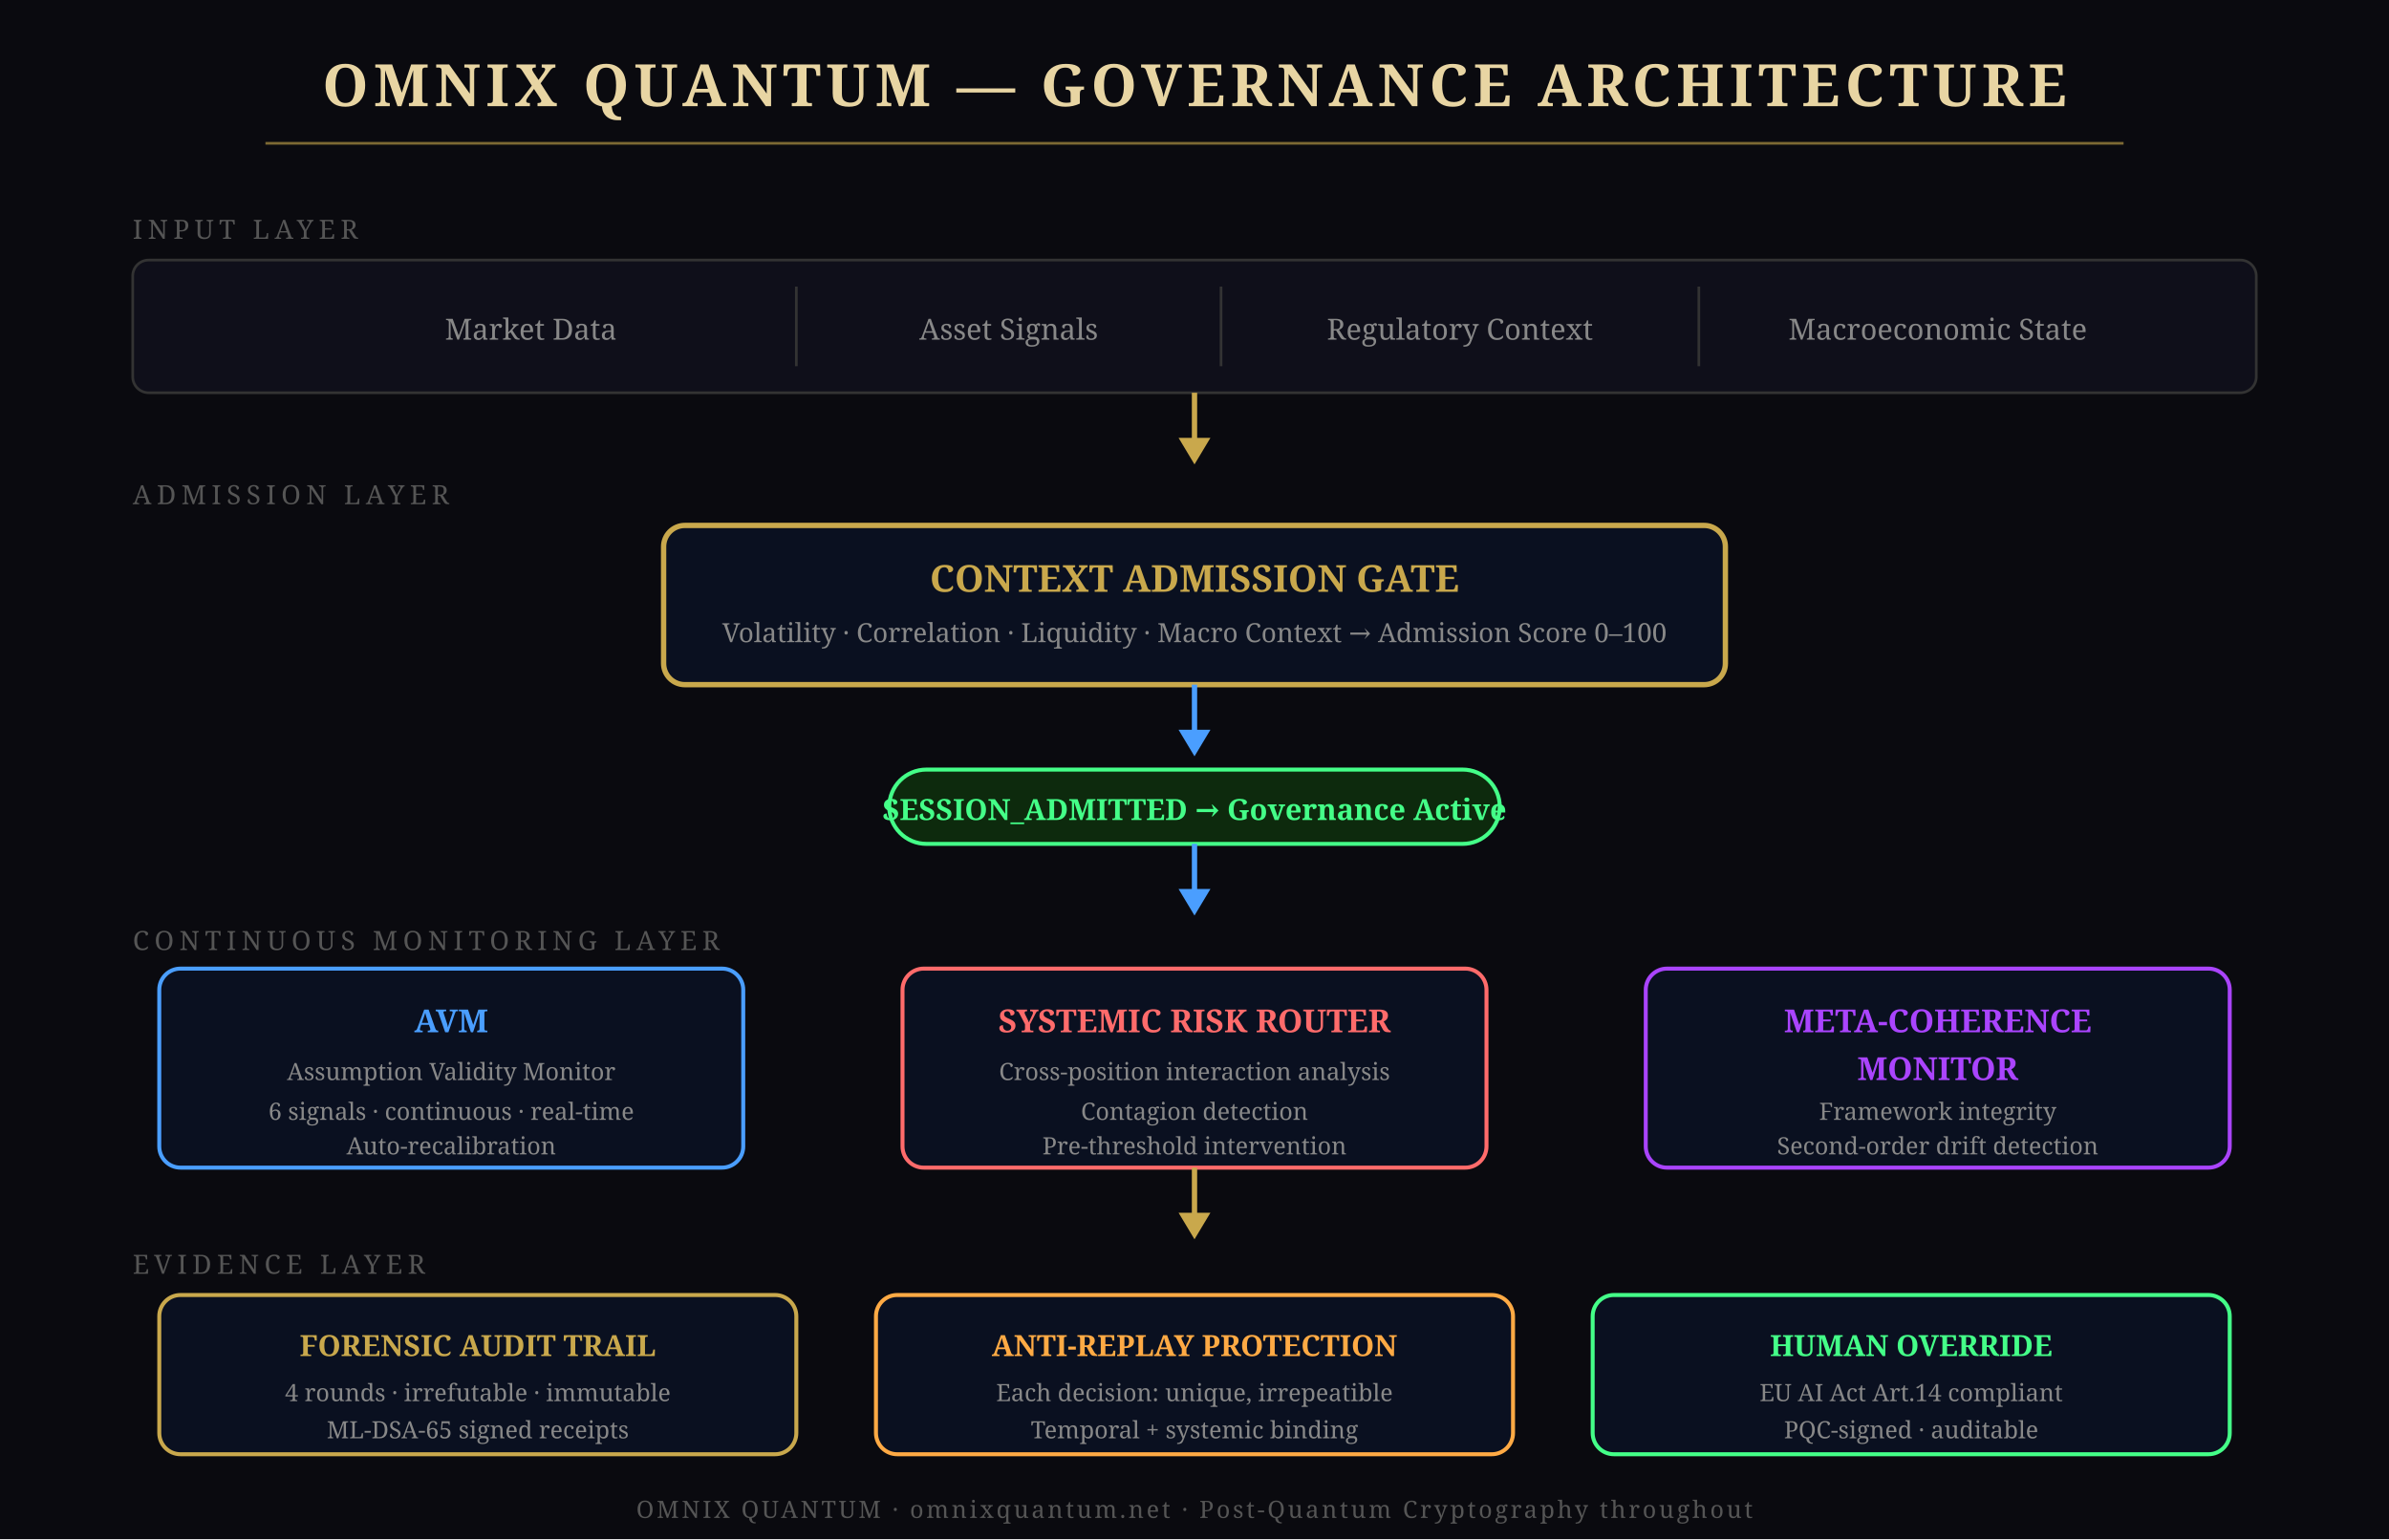
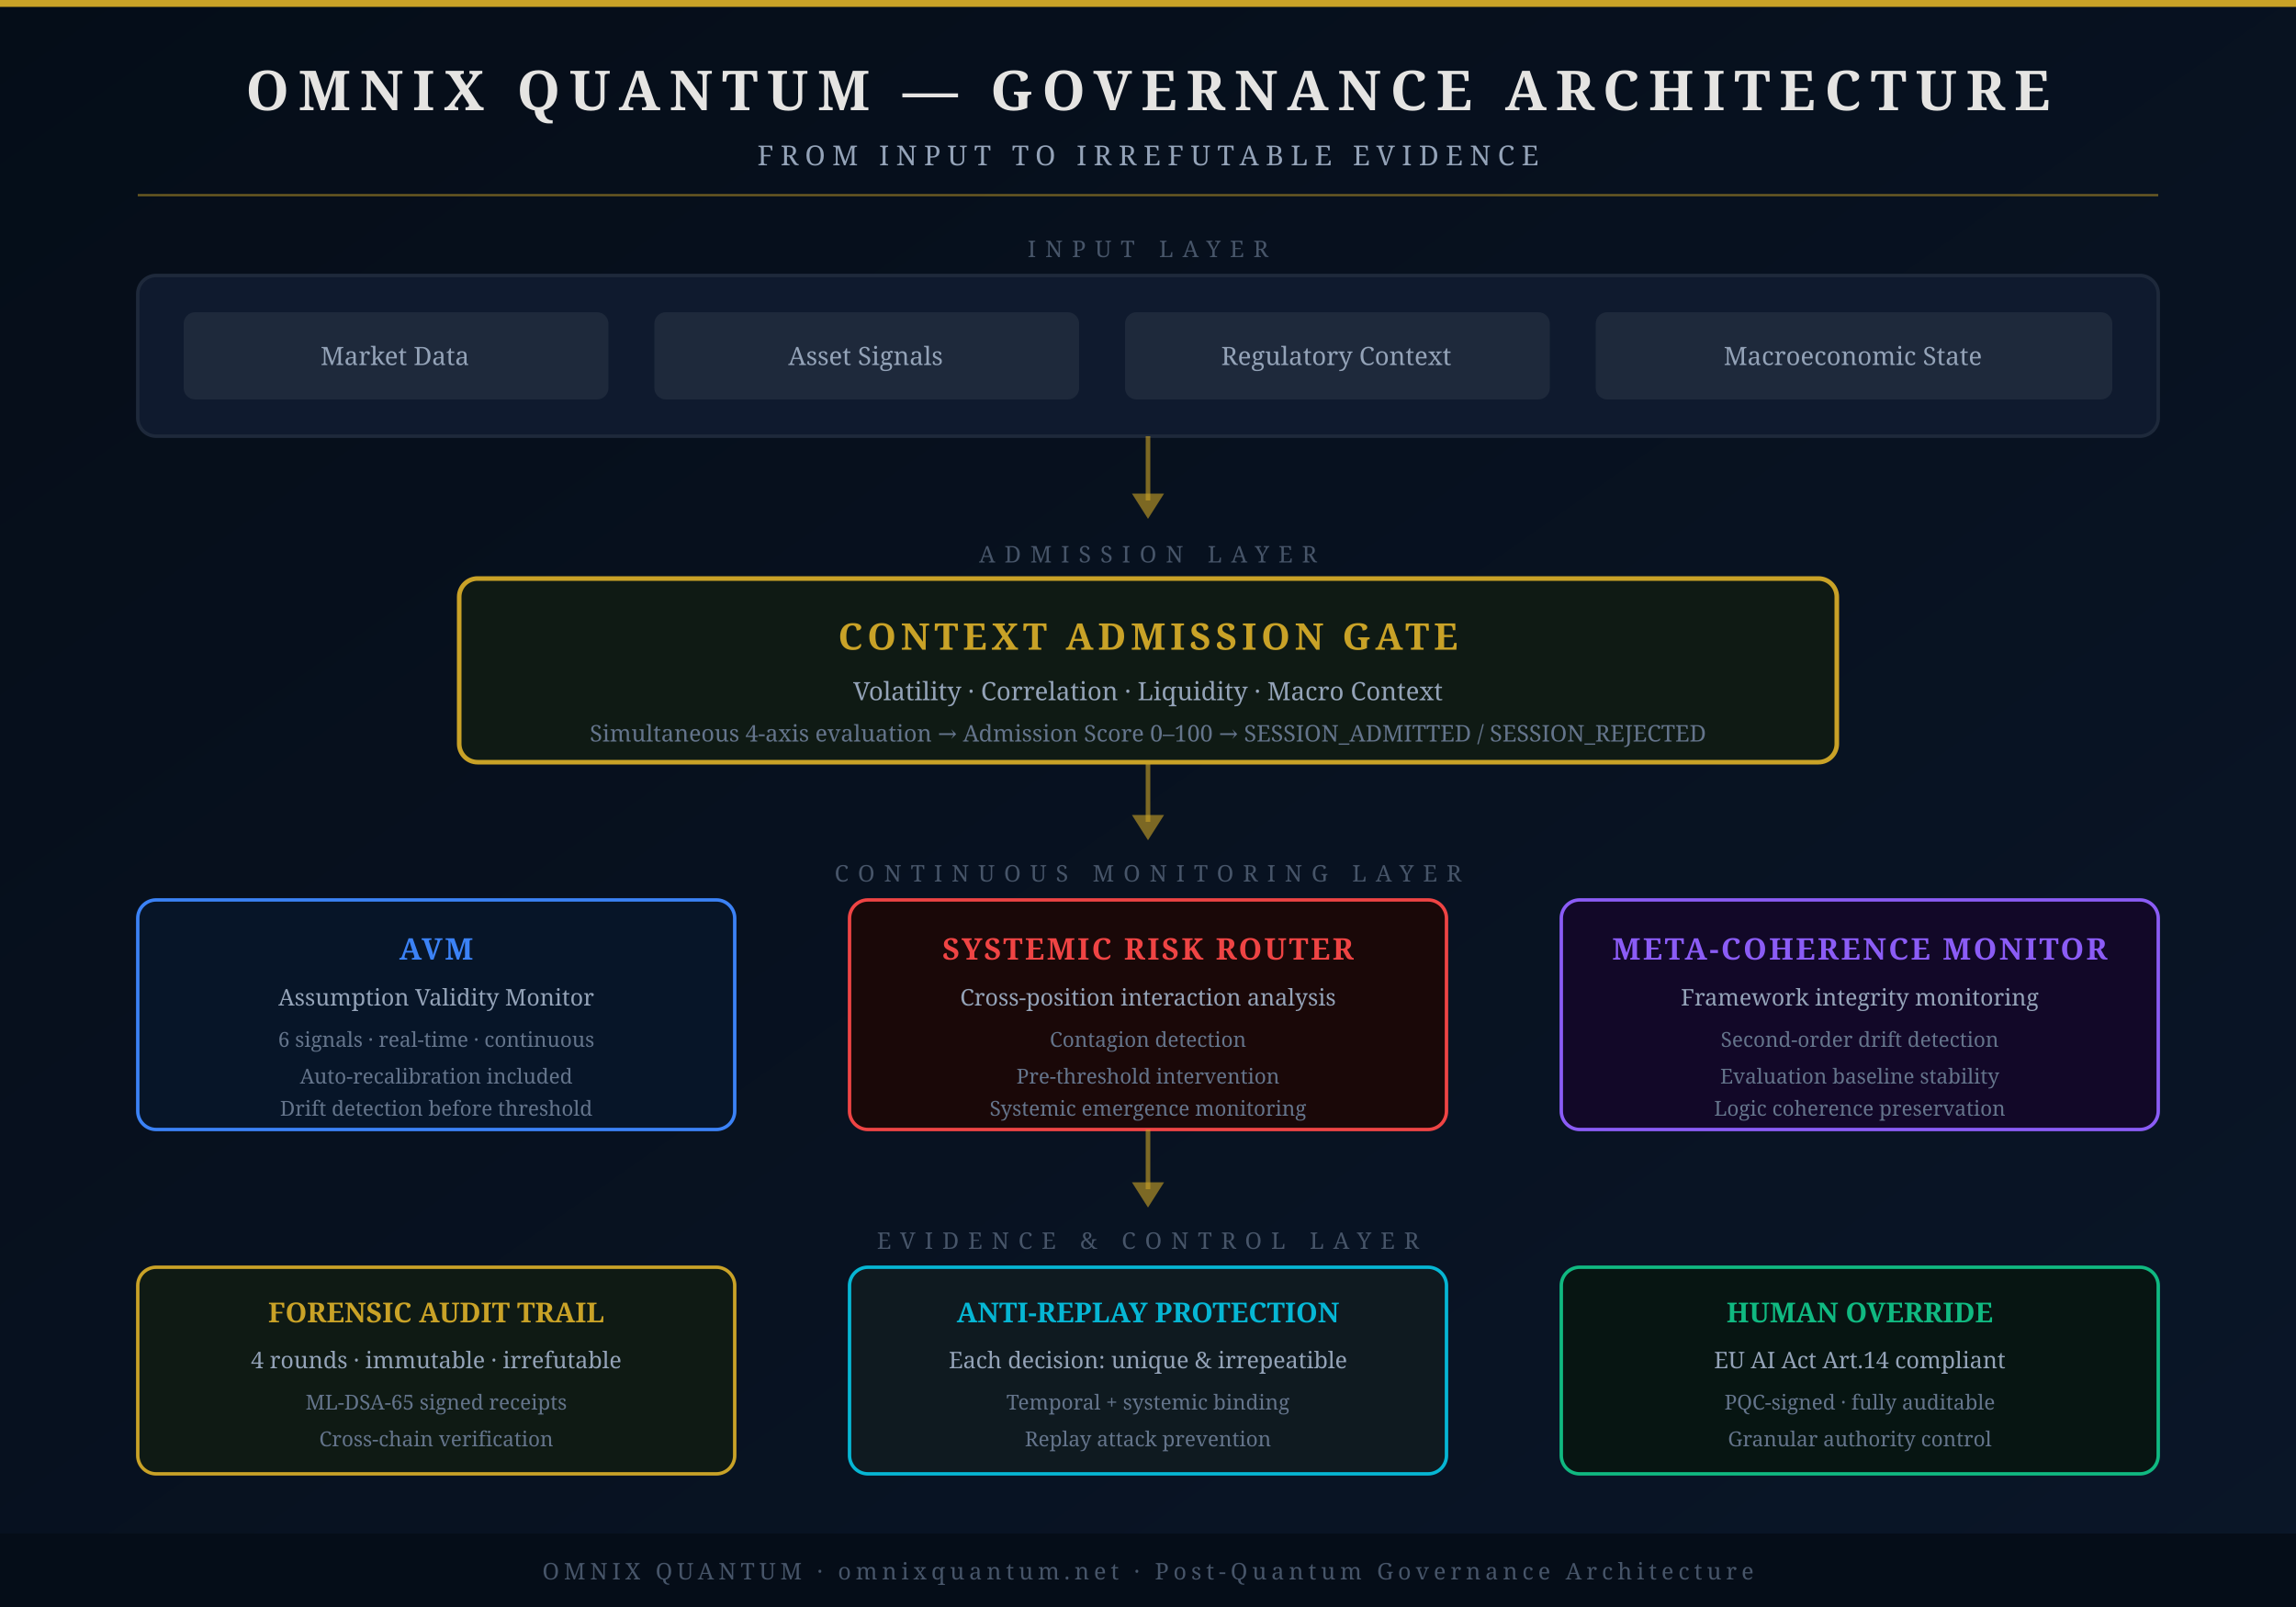
- <svg xmlns="http://www.w3.org/2000/svg" viewBox="0 0 900 580" font-family="Georgia, serif">
-   <rect width="900" height="580" fill="#0a0a0f" />
-   <text x="450" y="40" text-anchor="middle" fill="#e8d5a3" font-size="22" font-weight="bold" letter-spacing="2">OMNIX QUANTUM — GOVERNANCE ARCHITECTURE</text>
-   <line x1="100" y1="54" x2="800" y2="54" stroke="#c9a84c" stroke-width="1" opacity="0.6" />
-   <text x="50" y="90" fill="#555" font-size="10" letter-spacing="2">INPUT LAYER</text>
-   <rect x="50" y="98" width="800" height="50" rx="6" fill="#0f0f1a" stroke="#333" stroke-width="1" />
-   <text x="200" y="128" text-anchor="middle" fill="#888" font-size="11">Market Data</text>
-   <text x="380" y="128" text-anchor="middle" fill="#888" font-size="11">Asset Signals</text>
-   <text x="550" y="128" text-anchor="middle" fill="#888" font-size="11">Regulatory Context</text>
-   <text x="730" y="128" text-anchor="middle" fill="#888" font-size="11">Macroeconomic State</text>
-   <line x1="300" y1="108" x2="300" y2="138" stroke="#333" stroke-width="1" />
-   <line x1="460" y1="108" x2="460" y2="138" stroke="#333" stroke-width="1" />
-   <line x1="640" y1="108" x2="640" y2="138" stroke="#333" stroke-width="1" />
-   <line x1="450" y1="148" x2="450" y2="168" stroke="#c9a84c" stroke-width="2" />
-   <polygon points="444,165 450,175 456,165" fill="#c9a84c" />
-   <text x="50" y="190" fill="#555" font-size="10" letter-spacing="2">ADMISSION LAYER</text>
-   <rect x="250" y="198" width="400" height="60" rx="8" fill="#0a1020" stroke="#c9a84c" stroke-width="2" />
-   <text x="450" y="223" text-anchor="middle" fill="#c9a84c" font-size="14" font-weight="bold">CONTEXT ADMISSION GATE</text>
-   <text x="450" y="242" text-anchor="middle" fill="#888" font-size="10">Volatility · Correlation · Liquidity · Macro Context → Admission Score 0–100</text>
-   <line x1="450" y1="258" x2="450" y2="278" stroke="#4a9eff" stroke-width="2" />
-   <polygon points="444,275 450,285 456,275" fill="#4a9eff" />
-   <rect x="335" y="290" width="230" height="28" rx="14" fill="#0d2a0d" stroke="#44ff88" stroke-width="1.5" />
-   <text x="450" y="309" text-anchor="middle" fill="#44ff88" font-size="11" font-weight="bold">SESSION_ADMITTED → Governance Active</text>
-   <line x1="450" y1="318" x2="450" y2="338" stroke="#4a9eff" stroke-width="2" />
-   <polygon points="444,335 450,345 456,335" fill="#4a9eff" />
-   <text x="50" y="358" fill="#555" font-size="10" letter-spacing="2">CONTINUOUS MONITORING LAYER</text>
-   <rect x="60" y="365" width="220" height="75" rx="8" fill="#0a1020" stroke="#4a9eff" stroke-width="1.5" />
-   <text x="170" y="389" text-anchor="middle" fill="#4a9eff" font-size="12" font-weight="bold">AVM</text>
-   <text x="170" y="407" text-anchor="middle" fill="#888" font-size="9">Assumption Validity Monitor</text>
-   <text x="170" y="422" text-anchor="middle" fill="#888" font-size="9">6 signals · continuous · real-time</text>
-   <text x="170" y="435" text-anchor="middle" fill="#888" font-size="9">Auto-recalibration</text>
-   <rect x="340" y="365" width="220" height="75" rx="8" fill="#0a1020" stroke="#ff6b6b" stroke-width="1.5" />
-   <text x="450" y="389" text-anchor="middle" fill="#ff6b6b" font-size="12" font-weight="bold">SYSTEMIC RISK ROUTER</text>
-   <text x="450" y="407" text-anchor="middle" fill="#888" font-size="9">Cross-position interaction analysis</text>
-   <text x="450" y="422" text-anchor="middle" fill="#888" font-size="9">Contagion detection</text>
-   <text x="450" y="435" text-anchor="middle" fill="#888" font-size="9">Pre-threshold intervention</text>
-   <rect x="620" y="365" width="220" height="75" rx="8" fill="#0a1020" stroke="#aa44ff" stroke-width="1.5" />
-   <text x="730" y="389" text-anchor="middle" fill="#aa44ff" font-size="12" font-weight="bold">META-COHERENCE</text>
-   <text x="730" y="407" text-anchor="middle" fill="#aa44ff" font-size="12" font-weight="bold">MONITOR</text>
-   <text x="730" y="422" text-anchor="middle" fill="#888" font-size="9">Framework integrity</text>
-   <text x="730" y="435" text-anchor="middle" fill="#888" font-size="9">Second-order drift detection</text>
-   <line x1="450" y1="440" x2="450" y2="460" stroke="#c9a84c" stroke-width="2" />
-   <polygon points="444,457 450,467 456,457" fill="#c9a84c" />
-   <text x="50" y="480" fill="#555" font-size="10" letter-spacing="2">EVIDENCE LAYER</text>
-   <rect x="60" y="488" width="240" height="60" rx="8" fill="#0a1020" stroke="#c9a84c" stroke-width="1.5" />
-   <text x="180" y="511" text-anchor="middle" fill="#c9a84c" font-size="11" font-weight="bold">FORENSIC AUDIT TRAIL</text>
-   <text x="180" y="528" text-anchor="middle" fill="#888" font-size="9">4 rounds · irrefutable · immutable</text>
-   <text x="180" y="542" text-anchor="middle" fill="#888" font-size="9">ML-DSA-65 signed receipts</text>
-   <rect x="330" y="488" width="240" height="60" rx="8" fill="#0a1020" stroke="#ffaa44" stroke-width="1.5" />
-   <text x="450" y="511" text-anchor="middle" fill="#ffaa44" font-size="11" font-weight="bold">ANTI-REPLAY PROTECTION</text>
-   <text x="450" y="528" text-anchor="middle" fill="#888" font-size="9">Each decision: unique, irrepeatible</text>
-   <text x="450" y="542" text-anchor="middle" fill="#888" font-size="9">Temporal + systemic binding</text>
-   <rect x="600" y="488" width="240" height="60" rx="8" fill="#0a1020" stroke="#44ff88" stroke-width="1.5" />
-   <text x="720" y="511" text-anchor="middle" fill="#44ff88" font-size="11" font-weight="bold">HUMAN OVERRIDE</text>
-   <text x="720" y="528" text-anchor="middle" fill="#888" font-size="9">EU AI Act Art.14 compliant</text>
-   <text x="720" y="542" text-anchor="middle" fill="#888" font-size="9">PQC-signed · auditable</text>
-   <text x="450" y="572" text-anchor="middle" fill="#555" font-size="9" letter-spacing="1">OMNIX QUANTUM · omnixquantum.net · Post-Quantum Cryptography throughout</text>
+ <svg xmlns="http://www.w3.org/2000/svg" viewBox="0 0 1000 700" font-family="'Georgia', serif">
+   <defs>
+     <linearGradient id="bg3" x1="0%" y1="0%" x2="100%" y2="100%">
+       <stop offset="0%" style="stop-color:#050D18" />
+       <stop offset="100%" style="stop-color:#0A1628" />
+     </linearGradient>
+   </defs>
+   <rect width="1000" height="700" fill="url(#bg3)" />
+   <rect x="0" y="0" width="1000" height="3" fill="#C9A227" />
+   <text x="500" y="48" text-anchor="middle" fill="#E5E4E2" font-size="24" font-weight="bold" letter-spacing="4">OMNIX QUANTUM — GOVERNANCE ARCHITECTURE</text>
+   <text x="500" y="72" text-anchor="middle" fill="#94A3B8" font-size="12" letter-spacing="3">FROM INPUT TO IRREFUTABLE EVIDENCE</text>
+   <line x1="60" y1="85" x2="940" y2="85" stroke="#C9A227" stroke-width="1" opacity="0.5" />
+   <text x="500" y="112" text-anchor="middle" fill="#475569" font-size="10" letter-spacing="4">INPUT LAYER</text>
+   <rect x="60" y="120" width="880" height="70" rx="8" fill="#0F1A2E" stroke="#1E293B" stroke-width="1.5" />
+   <rect x="80" y="136" width="185" height="38" rx="5" fill="#1E293B" />
+   <text x="172" y="159" text-anchor="middle" fill="#94A3B8" font-size="11">Market Data</text>
+   <rect x="285" y="136" width="185" height="38" rx="5" fill="#1E293B" />
+   <text x="377" y="159" text-anchor="middle" fill="#94A3B8" font-size="11">Asset Signals</text>
+   <rect x="490" y="136" width="185" height="38" rx="5" fill="#1E293B" />
+   <text x="582" y="159" text-anchor="middle" fill="#94A3B8" font-size="11">Regulatory Context</text>
+   <rect x="695" y="136" width="225" height="38" rx="5" fill="#1E293B" />
+   <text x="807" y="159" text-anchor="middle" fill="#94A3B8" font-size="11">Macroeconomic State</text>
+   <line x1="500" y1="190" x2="500" y2="218" stroke="#C9A227" stroke-width="2" opacity="0.6" />
+   <polygon points="493,215 500,226 507,215" fill="#C9A227" opacity="0.6" />
+   <text x="500" y="245" text-anchor="middle" fill="#475569" font-size="10" letter-spacing="4">ADMISSION LAYER</text>
+   <rect x="200" y="252" width="600" height="80" rx="8" fill="#0F1A14" stroke="#C9A227" stroke-width="2" />
+   <text x="500" y="283" text-anchor="middle" fill="#C9A227" font-size="16" font-weight="bold" letter-spacing="2">CONTEXT ADMISSION GATE</text>
+   <text x="500" y="305" text-anchor="middle" fill="#94A3B8" font-size="11">Volatility · Correlation · Liquidity · Macro Context</text>
+   <text x="500" y="323" text-anchor="middle" fill="#64748B" font-size="10">Simultaneous 4-axis evaluation → Admission Score 0–100 → SESSION_ADMITTED / SESSION_REJECTED</text>
+   <line x1="500" y1="332" x2="500" y2="358" stroke="#C9A227" stroke-width="2" opacity="0.6" />
+   <polygon points="493,355 500,366 507,355" fill="#C9A227" opacity="0.6" />
+   <text x="500" y="384" text-anchor="middle" fill="#475569" font-size="10" letter-spacing="4">CONTINUOUS MONITORING LAYER</text>
+   <rect x="60" y="392" width="260" height="100" rx="8" fill="#071528" stroke="#3B82F6" stroke-width="1.5" />
+   <text x="190" y="418" text-anchor="middle" fill="#3B82F6" font-size="13" font-weight="bold" letter-spacing="1">AVM</text>
+   <text x="190" y="438" text-anchor="middle" fill="#94A3B8" font-size="10">Assumption Validity Monitor</text>
+   <text x="190" y="456" text-anchor="middle" fill="#64748B" font-size="9">6 signals · real-time · continuous</text>
+   <text x="190" y="472" text-anchor="middle" fill="#64748B" font-size="9">Auto-recalibration included</text>
+   <text x="190" y="486" text-anchor="middle" fill="#64748B" font-size="9">Drift detection before threshold</text>
+   <rect x="370" y="392" width="260" height="100" rx="8" fill="#1a0808" stroke="#EF4444" stroke-width="1.5" />
+   <text x="500" y="418" text-anchor="middle" fill="#EF4444" font-size="13" font-weight="bold" letter-spacing="1">SYSTEMIC RISK ROUTER</text>
+   <text x="500" y="438" text-anchor="middle" fill="#94A3B8" font-size="10">Cross-position interaction analysis</text>
+   <text x="500" y="456" text-anchor="middle" fill="#64748B" font-size="9">Contagion detection</text>
+   <text x="500" y="472" text-anchor="middle" fill="#64748B" font-size="9">Pre-threshold intervention</text>
+   <text x="500" y="486" text-anchor="middle" fill="#64748B" font-size="9">Systemic emergence monitoring</text>
+   <rect x="680" y="392" width="260" height="100" rx="8" fill="#120828" stroke="#8B5CF6" stroke-width="1.5" />
+   <text x="810" y="418" text-anchor="middle" fill="#8B5CF6" font-size="13" font-weight="bold" letter-spacing="1">META-COHERENCE MONITOR</text>
+   <text x="810" y="438" text-anchor="middle" fill="#94A3B8" font-size="10">Framework integrity monitoring</text>
+   <text x="810" y="456" text-anchor="middle" fill="#64748B" font-size="9">Second-order drift detection</text>
+   <text x="810" y="472" text-anchor="middle" fill="#64748B" font-size="9">Evaluation baseline stability</text>
+   <text x="810" y="486" text-anchor="middle" fill="#64748B" font-size="9">Logic coherence preservation</text>
+   <line x1="500" y1="492" x2="500" y2="518" stroke="#C9A227" stroke-width="2" opacity="0.6" />
+   <polygon points="493,515 500,526 507,515" fill="#C9A227" opacity="0.6" />
+   <text x="500" y="544" text-anchor="middle" fill="#475569" font-size="10" letter-spacing="4">EVIDENCE &amp; CONTROL LAYER</text>
+   <rect x="60" y="552" width="260" height="90" rx="8" fill="#0F1A14" stroke="#C9A227" stroke-width="1.5" />
+   <text x="190" y="576" text-anchor="middle" fill="#C9A227" font-size="12" font-weight="bold">FORENSIC AUDIT TRAIL</text>
+   <text x="190" y="596" text-anchor="middle" fill="#94A3B8" font-size="10">4 rounds · immutable · irrefutable</text>
+   <text x="190" y="614" text-anchor="middle" fill="#64748B" font-size="9">ML-DSA-65 signed receipts</text>
+   <text x="190" y="630" text-anchor="middle" fill="#64748B" font-size="9">Cross-chain verification</text>
+   <rect x="370" y="552" width="260" height="90" rx="8" fill="#0F1A20" stroke="#06B6D4" stroke-width="1.5" />
+   <text x="500" y="576" text-anchor="middle" fill="#06B6D4" font-size="12" font-weight="bold">ANTI-REPLAY PROTECTION</text>
+   <text x="500" y="596" text-anchor="middle" fill="#94A3B8" font-size="10">Each decision: unique &amp; irrepeatible</text>
+   <text x="500" y="614" text-anchor="middle" fill="#64748B" font-size="9">Temporal + systemic binding</text>
+   <text x="500" y="630" text-anchor="middle" fill="#64748B" font-size="9">Replay attack prevention</text>
+   <rect x="680" y="552" width="260" height="90" rx="8" fill="#071512" stroke="#10B981" stroke-width="1.5" />
+   <text x="810" y="576" text-anchor="middle" fill="#10B981" font-size="12" font-weight="bold">HUMAN OVERRIDE</text>
+   <text x="810" y="596" text-anchor="middle" fill="#94A3B8" font-size="10">EU AI Act Art.14 compliant</text>
+   <text x="810" y="614" text-anchor="middle" fill="#64748B" font-size="9">PQC-signed · fully auditable</text>
+   <text x="810" y="630" text-anchor="middle" fill="#64748B" font-size="9">Granular authority control</text>
+   <rect x="0" y="668" width="1000" height="32" fill="#050D18" />
+   <text x="500" y="688" text-anchor="middle" fill="#475569" font-size="10" letter-spacing="2">OMNIX QUANTUM  ·  omnixquantum.net  ·  Post-Quantum Governance Architecture</text>
</svg>
